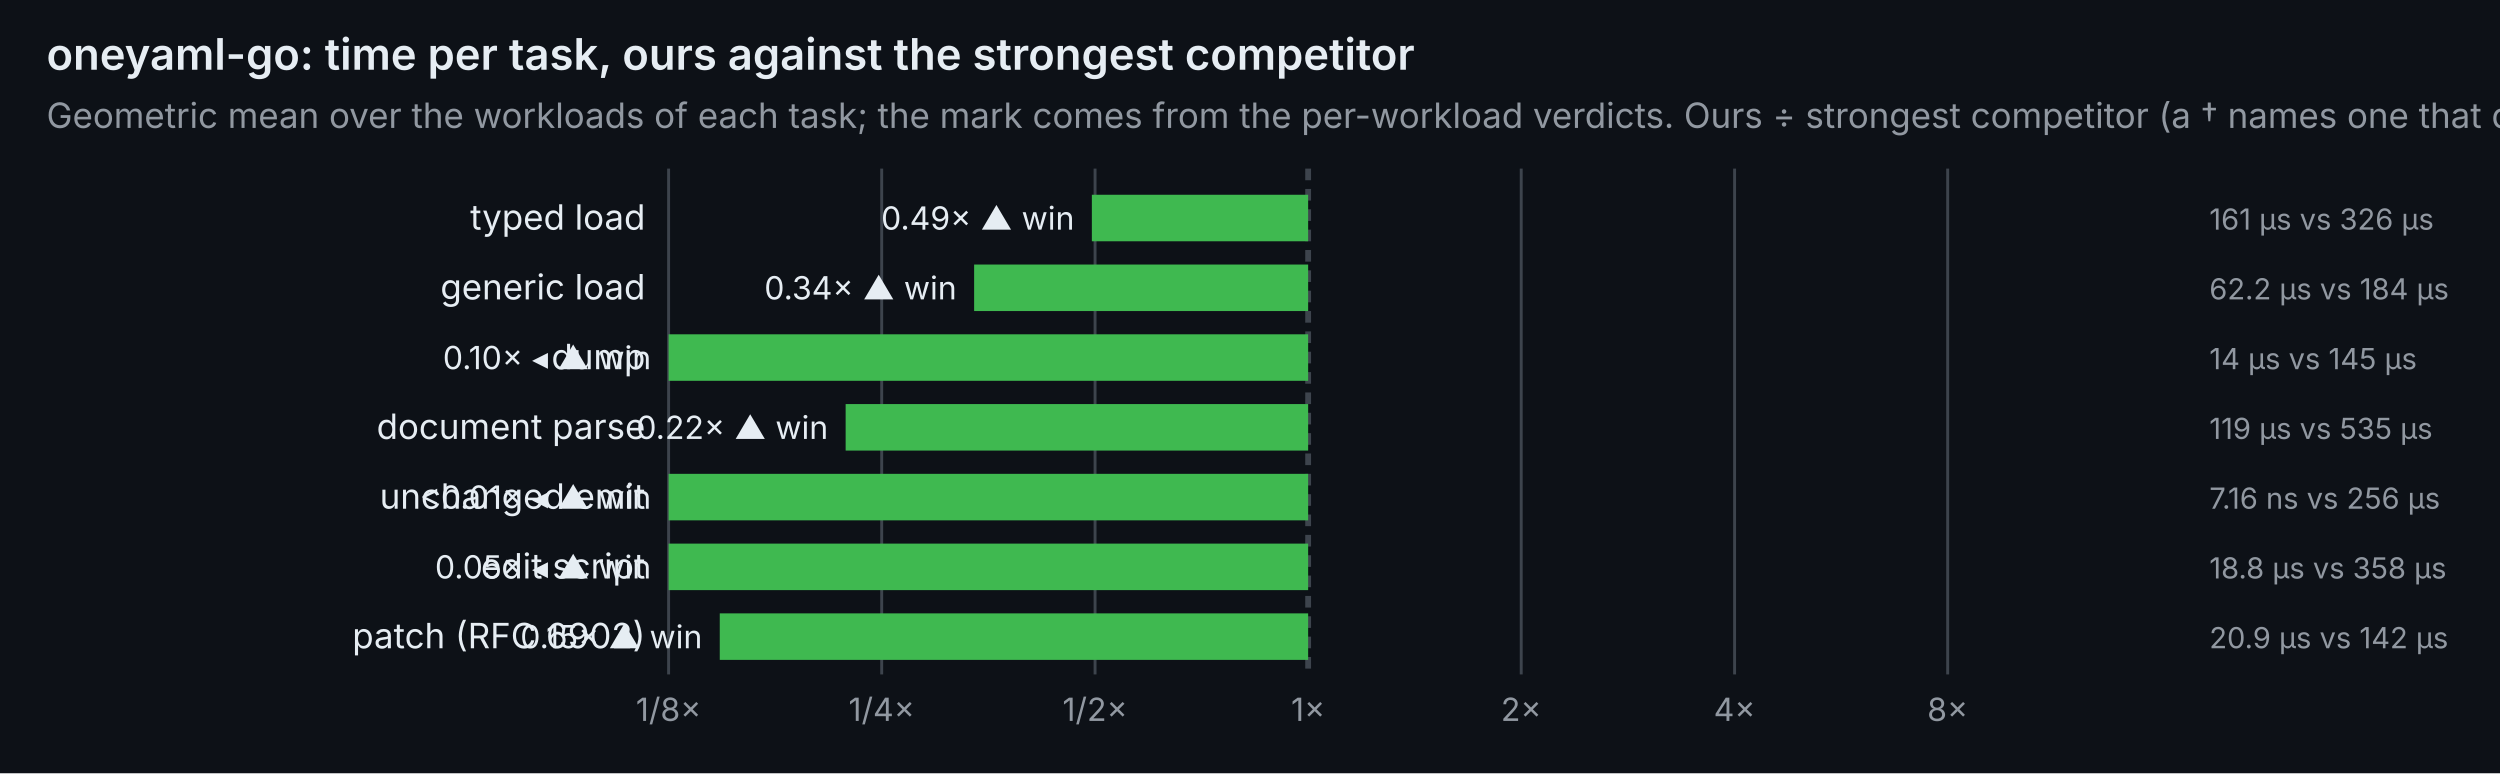
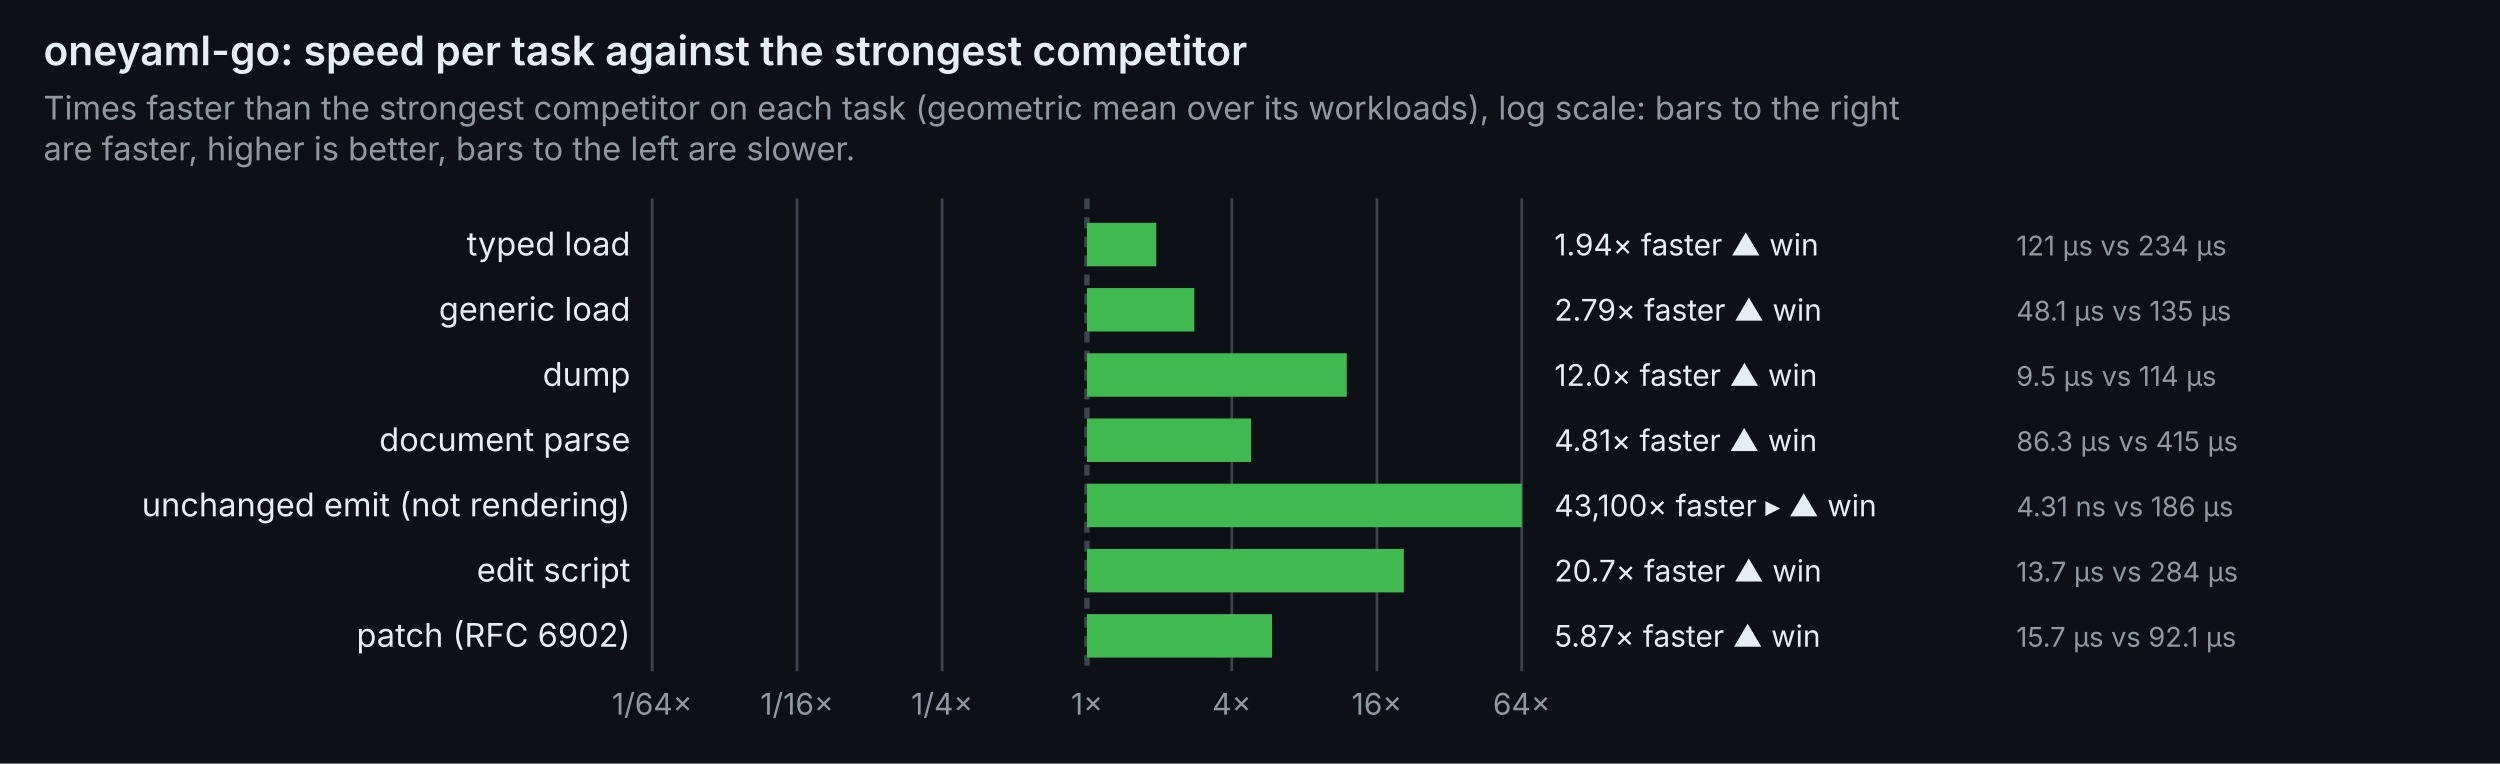
- <svg xmlns="http://www.w3.org/2000/svg" width="860" height="266" viewBox="0 0 860 266" role="img" aria-label="oneyaml-go: time per task, ours against the strongest competitor. Geometric mean over the workloads of each task; the mark comes from the per-workload verdicts. Ours ÷ strongest competitor (a † names one that did less than the full task), log scale: left of the 1.0× line is better for us, right of it is a loss. 7 tasks: 7 better, 0 level, 0 mixed, 0 worse, 0 not comparable. typed load 0.49× win (ours 161 µs vs 326 µs; workloads: 1 better, 0 level, 0 worse of 1); generic load 0.34× win (ours 62.2 µs vs 184 µs; workloads: 7 better, 0 level, 0 worse of 7); dump 0.10× win (ours 14 µs vs 145 µs; workloads: 6 better, 0 level, 0 worse of 6); document parse 0.22× win (ours 119 µs vs 535 µs; workloads: 3 better, 0 level, 0 worse of 3); unchanged emit &lt;0.01× win (ours 7.16 ns vs 256 µs; workloads: 3 better, 0 level, 0 worse of 3); edit script 0.05× win (ours 18.8 µs vs 358 µs; workloads: 2 better, 0 level, 0 worse of 2); patch (RFC 6902) 0.15× win (ours 20.9 µs vs 142 µs; workloads: 1 better, 0 level, 0 worse of 1).">
-   <rect width="860" height="266" fill="#0d1117" />
+ <svg xmlns="http://www.w3.org/2000/svg" width="920" height="281" viewBox="0 0 920 281" role="img" aria-label="Bar chart of the table below: how many times faster oneyaml-go is than the strongest competitor on each task, log scale, higher is better. 7 tasks: 7 better, 0 level, 0 mixed, 0 worse, 0 not comparable.">
+   <rect width="920" height="281" fill="#0d1117" />
  <g font-family="system-ui, -apple-system, Segoe UI, sans-serif" fill="#e6edf3">
-     <text x="16" y="24" font-size="15" font-weight="600">oneyaml-go: time per task, ours against the strongest competitor</text>
-     <text x="16" y="44" font-size="12" fill="#9198a1">Geometric mean over the workloads of each task; the mark comes from the per-workload verdicts. Ours ÷ strongest competitor (a † names one that did less than the full task), log scale: left of the 1.0× line is better for us, right of it is a loss.</text>
-     <line x1="230.0" y1="58" x2="230.0" y2="232" stroke="#3d444d" stroke-width="1" />
-     <text x="230.0" y="248" font-size="11" text-anchor="middle" fill="#9198a1">1/8×</text>
-     <line x1="303.3" y1="58" x2="303.3" y2="232" stroke="#3d444d" stroke-width="1" />
-     <text x="303.3" y="248" font-size="11" text-anchor="middle" fill="#9198a1">1/4×</text>
-     <line x1="376.7" y1="58" x2="376.7" y2="232" stroke="#3d444d" stroke-width="1" />
-     <text x="376.7" y="248" font-size="11" text-anchor="middle" fill="#9198a1">1/2×</text>
-     <line x1="450.0" y1="58" x2="450.0" y2="232" stroke="#3d444d" stroke-width="2" stroke-dasharray="4 3" />
-     <text x="450.0" y="248" font-size="11" text-anchor="middle" fill="#9198a1">1×</text>
-     <line x1="523.3" y1="58" x2="523.3" y2="232" stroke="#3d444d" stroke-width="1" />
-     <text x="523.3" y="248" font-size="11" text-anchor="middle" fill="#9198a1">2×</text>
-     <line x1="596.7" y1="58" x2="596.7" y2="232" stroke="#3d444d" stroke-width="1" />
-     <text x="596.7" y="248" font-size="11" text-anchor="middle" fill="#9198a1">4×</text>
-     <line x1="670.0" y1="58" x2="670.0" y2="232" stroke="#3d444d" stroke-width="1" />
-     <text x="670.0" y="248" font-size="11" text-anchor="middle" fill="#9198a1">8×</text>
-     <text x="222" y="79" font-size="12" text-anchor="end">typed load</text>
-     <rect x="375.6" y="67" width="74.4" height="16" fill="#3fb950" />
-     <text x="369.6" y="79" font-size="11" text-anchor="end">0.49×  ▲ win</text>
-     <text x="760" y="79" font-size="10" fill="#9198a1" text-anchor="start">161 µs vs 326 µs</text>
-     <text x="222" y="103" font-size="12" text-anchor="end">generic load</text>
-     <rect x="335.1" y="91" width="114.9" height="16" fill="#3fb950" />
-     <text x="329.1" y="103" font-size="11" text-anchor="end">0.34×  ▲ win</text>
-     <text x="760" y="103" font-size="10" fill="#9198a1" text-anchor="start">62.2 µs vs 184 µs</text>
-     <text x="222" y="127" font-size="12" text-anchor="end">dump</text>
-     <rect x="230.0" y="115" width="220.0" height="16" fill="#3fb950" />
-     <text x="224.0" y="127" font-size="11" text-anchor="end">0.10× ◂  ▲ win</text>
-     <text x="760" y="127" font-size="10" fill="#9198a1" text-anchor="start">14 µs vs 145 µs</text>
-     <text x="222" y="151" font-size="12" text-anchor="end">document parse</text>
-     <rect x="290.9" y="139" width="159.1" height="16" fill="#3fb950" />
-     <text x="284.9" y="151" font-size="11" text-anchor="end">0.22×  ▲ win</text>
-     <text x="760" y="151" font-size="10" fill="#9198a1" text-anchor="start">119 µs vs 535 µs</text>
-     <text x="222" y="175" font-size="12" text-anchor="end">unchanged emit</text>
-     <rect x="230.0" y="163" width="220.0" height="16" fill="#3fb950" />
-     <text x="224.0" y="175" font-size="11" text-anchor="end">&lt;0.01× ◂  ▲ win</text>
-     <text x="760" y="175" font-size="10" fill="#9198a1" text-anchor="start">7.16 ns vs 256 µs</text>
-     <text x="222" y="199" font-size="12" text-anchor="end">edit script</text>
-     <rect x="230.0" y="187" width="220.0" height="16" fill="#3fb950" />
-     <text x="224.0" y="199" font-size="11" text-anchor="end">0.05× ◂  ▲ win</text>
-     <text x="760" y="199" font-size="10" fill="#9198a1" text-anchor="start">18.8 µs vs 358 µs</text>
-     <text x="222" y="223" font-size="12" text-anchor="end">patch (RFC 6902)</text>
-     <rect x="247.6" y="211" width="202.4" height="16" fill="#3fb950" />
-     <text x="241.6" y="223" font-size="11" text-anchor="end">0.15×  ▲ win</text>
-     <text x="760" y="223" font-size="10" fill="#9198a1" text-anchor="start">20.9 µs vs 142 µs</text>
+     <text x="16" y="24" font-size="15" font-weight="600">oneyaml-go: speed per task against the strongest competitor</text>
+     <text x="16" y="44" font-size="12" fill="#9198a1">
+       <tspan x="16" dy="0">Times faster than the strongest competitor on each task (geometric mean over its workloads), log scale: bars to the right</tspan>
+       <tspan x="16" dy="15">are faster, higher is better, bars to the left are slower.</tspan>
+     </text>
+     <line x1="240.0" y1="73" x2="240.0" y2="247" stroke="#3d444d" stroke-width="1" />
+     <text x="240.0" y="263" font-size="11" text-anchor="middle" fill="#9198a1">1/64×</text>
+     <line x1="293.3" y1="73" x2="293.3" y2="247" stroke="#3d444d" stroke-width="1" />
+     <text x="293.3" y="263" font-size="11" text-anchor="middle" fill="#9198a1">1/16×</text>
+     <line x1="346.7" y1="73" x2="346.7" y2="247" stroke="#3d444d" stroke-width="1" />
+     <text x="346.7" y="263" font-size="11" text-anchor="middle" fill="#9198a1">1/4×</text>
+     <line x1="400.0" y1="73" x2="400.0" y2="247" stroke="#3d444d" stroke-width="2" stroke-dasharray="4 3" />
+     <text x="400.0" y="263" font-size="11" text-anchor="middle" fill="#9198a1">1×</text>
+     <line x1="453.3" y1="73" x2="453.3" y2="247" stroke="#3d444d" stroke-width="1" />
+     <text x="453.3" y="263" font-size="11" text-anchor="middle" fill="#9198a1">4×</text>
+     <line x1="506.7" y1="73" x2="506.7" y2="247" stroke="#3d444d" stroke-width="1" />
+     <text x="506.7" y="263" font-size="11" text-anchor="middle" fill="#9198a1">16×</text>
+     <line x1="560.0" y1="73" x2="560.0" y2="247" stroke="#3d444d" stroke-width="1" />
+     <text x="560.0" y="263" font-size="11" text-anchor="middle" fill="#9198a1">64×</text>
+     <text x="232" y="94" font-size="12" text-anchor="end">typed load</text>
+     <rect x="400.0" y="82" width="25.5" height="16" fill="#3fb950" />
+     <text x="572.0" y="94" font-size="11" text-anchor="start">1.94× faster  ▲ win</text>
+     <text x="742" y="94" font-size="10" fill="#9198a1" text-anchor="start">121 µs vs 234 µs</text>
+     <text x="232" y="118" font-size="12" text-anchor="end">generic load</text>
+     <rect x="400.0" y="106" width="39.5" height="16" fill="#3fb950" />
+     <text x="572.0" y="118" font-size="11" text-anchor="start">2.79× faster  ▲ win</text>
+     <text x="742" y="118" font-size="10" fill="#9198a1" text-anchor="start">48.1 µs vs 135 µs</text>
+     <text x="232" y="142" font-size="12" text-anchor="end">dump</text>
+     <rect x="400.0" y="130" width="95.6" height="16" fill="#3fb950" />
+     <text x="572.0" y="142" font-size="11" text-anchor="start">12.0× faster  ▲ win</text>
+     <text x="742" y="142" font-size="10" fill="#9198a1" text-anchor="start">9.5 µs vs 114 µs</text>
+     <text x="232" y="166" font-size="12" text-anchor="end">document parse</text>
+     <rect x="400.0" y="154" width="60.4" height="16" fill="#3fb950" />
+     <text x="572.0" y="166" font-size="11" text-anchor="start">4.81× faster  ▲ win</text>
+     <text x="742" y="166" font-size="10" fill="#9198a1" text-anchor="start">86.3 µs vs 415 µs</text>
+     <text x="232" y="190" font-size="12" text-anchor="end">unchanged emit (not rendering)</text>
+     <rect x="400.0" y="178" width="160.0" height="16" fill="#3fb950" />
+     <text x="572.0" y="190" font-size="11" text-anchor="start">43,100× faster ▸  ▲ win</text>
+     <text x="742" y="190" font-size="10" fill="#9198a1" text-anchor="start">4.31 ns vs 186 µs</text>
+     <text x="232" y="214" font-size="12" text-anchor="end">edit script</text>
+     <rect x="400.0" y="202" width="116.6" height="16" fill="#3fb950" />
+     <text x="572.0" y="214" font-size="11" text-anchor="start">20.7× faster  ▲ win</text>
+     <text x="742" y="214" font-size="10" fill="#9198a1" text-anchor="start">13.7 µs vs 284 µs</text>
+     <text x="232" y="238" font-size="12" text-anchor="end">patch (RFC 6902)</text>
+     <rect x="400.0" y="226" width="68.1" height="16" fill="#3fb950" />
+     <text x="572.0" y="238" font-size="11" text-anchor="start">5.87× faster  ▲ win</text>
+     <text x="742" y="238" font-size="10" fill="#9198a1" text-anchor="start">15.7 µs vs 92.1 µs</text>
  </g>
</svg>
